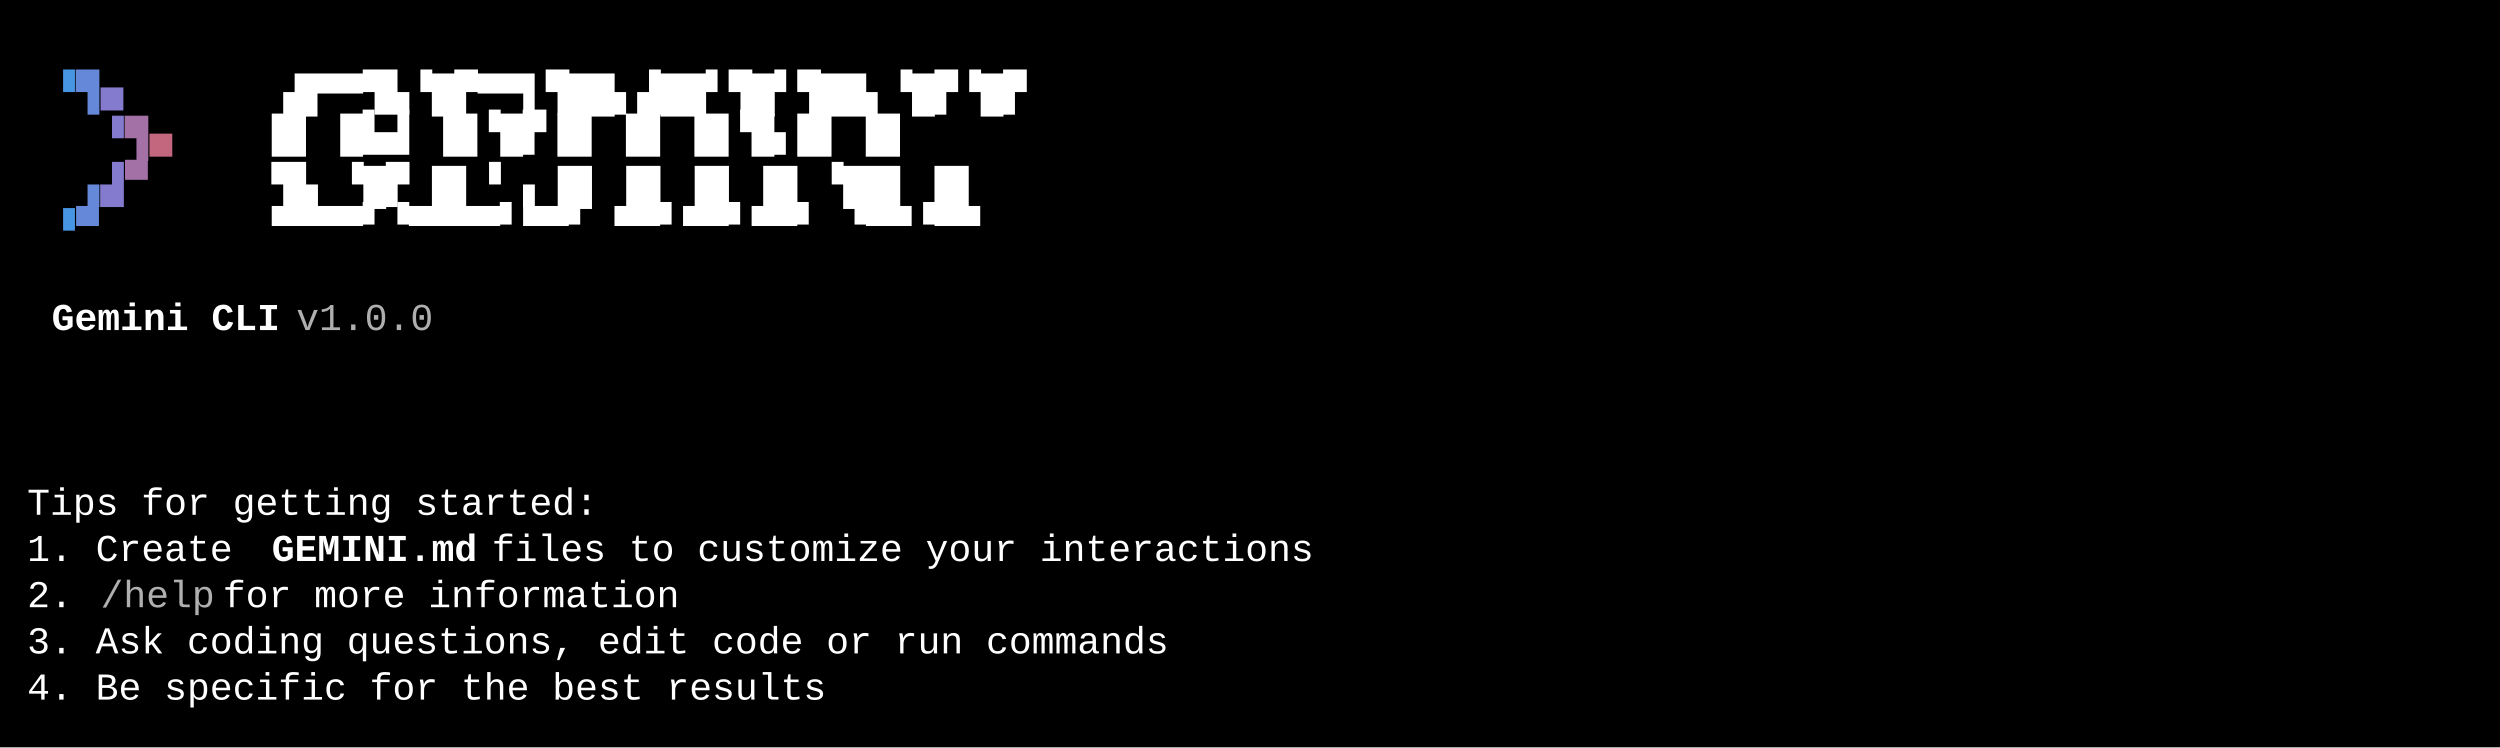
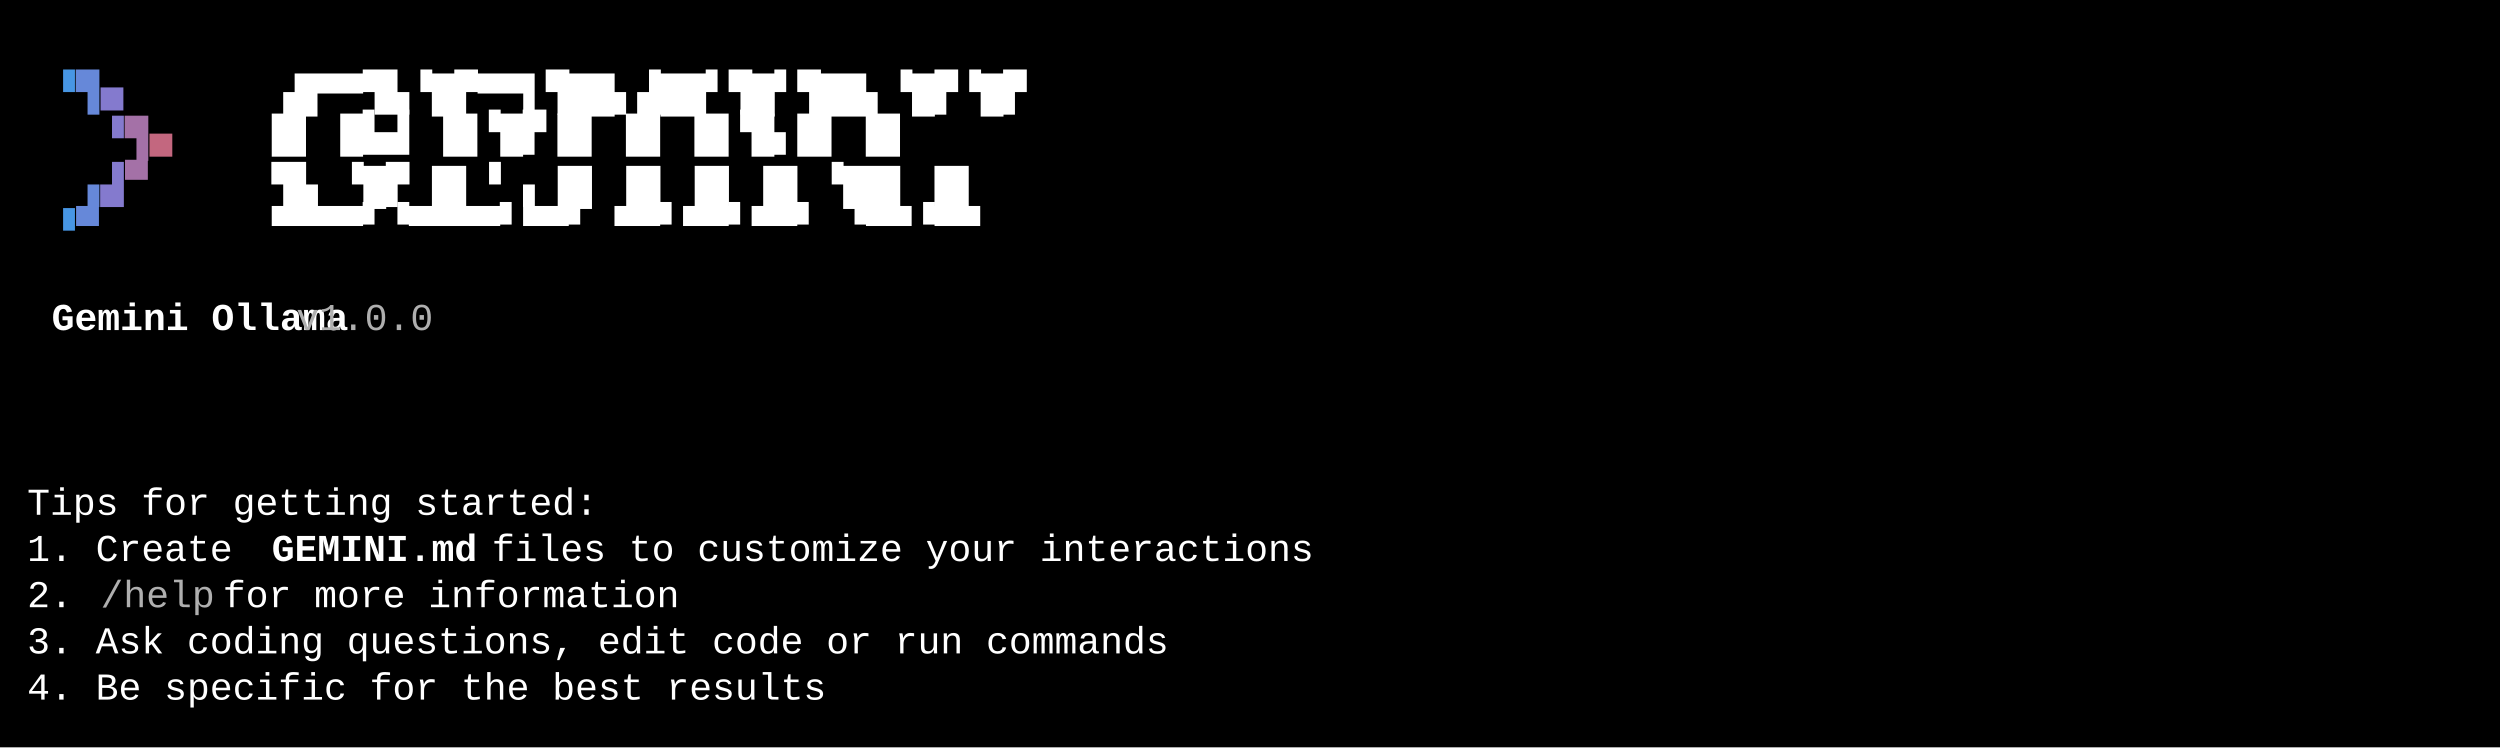
<svg xmlns="http://www.w3.org/2000/svg" width="920" height="275" viewBox="0 0 920 275">
  <style>
    text { font-family: Consolas, "Courier New", monospace; font-size: 14px; dominant-baseline: text-before-edge; white-space: pre; }
  </style>
  <rect width="920" height="275" fill="#000000" />
  <g transform="translate(10, 10)">
    <text x="9" y="19" fill="#4796e4" textLength="9" lengthAdjust="spacingAndGlyphs">▝</text>
    <text x="18" y="19" fill="#6688d9" textLength="9" lengthAdjust="spacingAndGlyphs">▜</text>
    <text x="27" y="19" fill="#847ace" textLength="9" lengthAdjust="spacingAndGlyphs">▄</text>
    <text x="90" y="19" fill="#ffffff" textLength="297" lengthAdjust="spacingAndGlyphs">▗█▀▀▜▙▝█▛▀▀▌▜██▖▟██▘▜█▘▜██▖▝█▛▝█▛</text>
    <text x="27" y="36" fill="#847ace" textLength="9" lengthAdjust="spacingAndGlyphs">▝</text>
    <text x="36" y="36" fill="#a471a7" textLength="9" lengthAdjust="spacingAndGlyphs">▜</text>
    <text x="45" y="36" fill="#c3677f" textLength="9" lengthAdjust="spacingAndGlyphs">▄</text>
    <text x="90" y="36" fill="#ffffff" textLength="297" lengthAdjust="spacingAndGlyphs">█▌     █▙▟  ▐█▝█▛▐█ ▐█ ▐█▝█▖█▌ █▌</text>
    <text x="18" y="53" fill="#6688d9" textLength="9" lengthAdjust="spacingAndGlyphs">▗</text>
    <text x="27" y="53" fill="#847ace" textLength="9" lengthAdjust="spacingAndGlyphs">▟</text>
    <text x="36" y="53" fill="#a471a7" textLength="9" lengthAdjust="spacingAndGlyphs">▀</text>
    <text x="90" y="53" fill="#ffffff" textLength="297" lengthAdjust="spacingAndGlyphs">▜▙ ▝█▛ █▌▝ ▖▐█   ▐█ ▐█ ▐█ ▝██▌ █▌</text>
    <text x="9" y="70" fill="#4796e4" textLength="9" lengthAdjust="spacingAndGlyphs">▝</text>
    <text x="18" y="70" fill="#6688d9" textLength="9" lengthAdjust="spacingAndGlyphs">▀</text>
    <text x="90" y="70" fill="#ffffff" textLength="297" lengthAdjust="spacingAndGlyphs"> ▀▀▀▀▘▝▀▀▀▀▘▀▀▘  ▀▀▘▀▀▘▀▀▘ ▝▀▀▝▀▀</text>
-     <text x="9" y="104" fill="#ffffff" textLength="90" lengthAdjust="spacingAndGlyphs" font-weight="bold">Gemini CLI</text>
+     <text x="9" y="104" fill="#ffffff" textLength="90" lengthAdjust="spacingAndGlyphs" font-weight="bold">Gemini Ollama</text>
    <text x="99" y="104" fill="#afafaf" textLength="63" lengthAdjust="spacingAndGlyphs"> v1.0.0</text>
    <text x="0" y="172" fill="#ffffff" textLength="225" lengthAdjust="spacingAndGlyphs">Tips for getting started:</text>
    <text x="0" y="189" fill="#ffffff" textLength="90" lengthAdjust="spacingAndGlyphs">1. Create </text>
    <text x="90" y="189" fill="#ffffff" textLength="81" lengthAdjust="spacingAndGlyphs" font-weight="bold">GEMINI.md</text>
    <text x="171" y="189" fill="#ffffff" textLength="333" lengthAdjust="spacingAndGlyphs"> files to customize your interactions</text>
    <text x="0" y="206" fill="#ffffff" textLength="27" lengthAdjust="spacingAndGlyphs">2. </text>
    <text x="27" y="206" fill="#afafaf" textLength="45" lengthAdjust="spacingAndGlyphs">/help</text>
    <text x="72" y="206" fill="#ffffff" textLength="189" lengthAdjust="spacingAndGlyphs"> for more information</text>
    <text x="0" y="223" fill="#ffffff" textLength="450" lengthAdjust="spacingAndGlyphs">3. Ask coding questions, edit code or run commands</text>
    <text x="0" y="240" fill="#ffffff" textLength="315" lengthAdjust="spacingAndGlyphs">4. Be specific for the best results</text>
  </g>
</svg>
